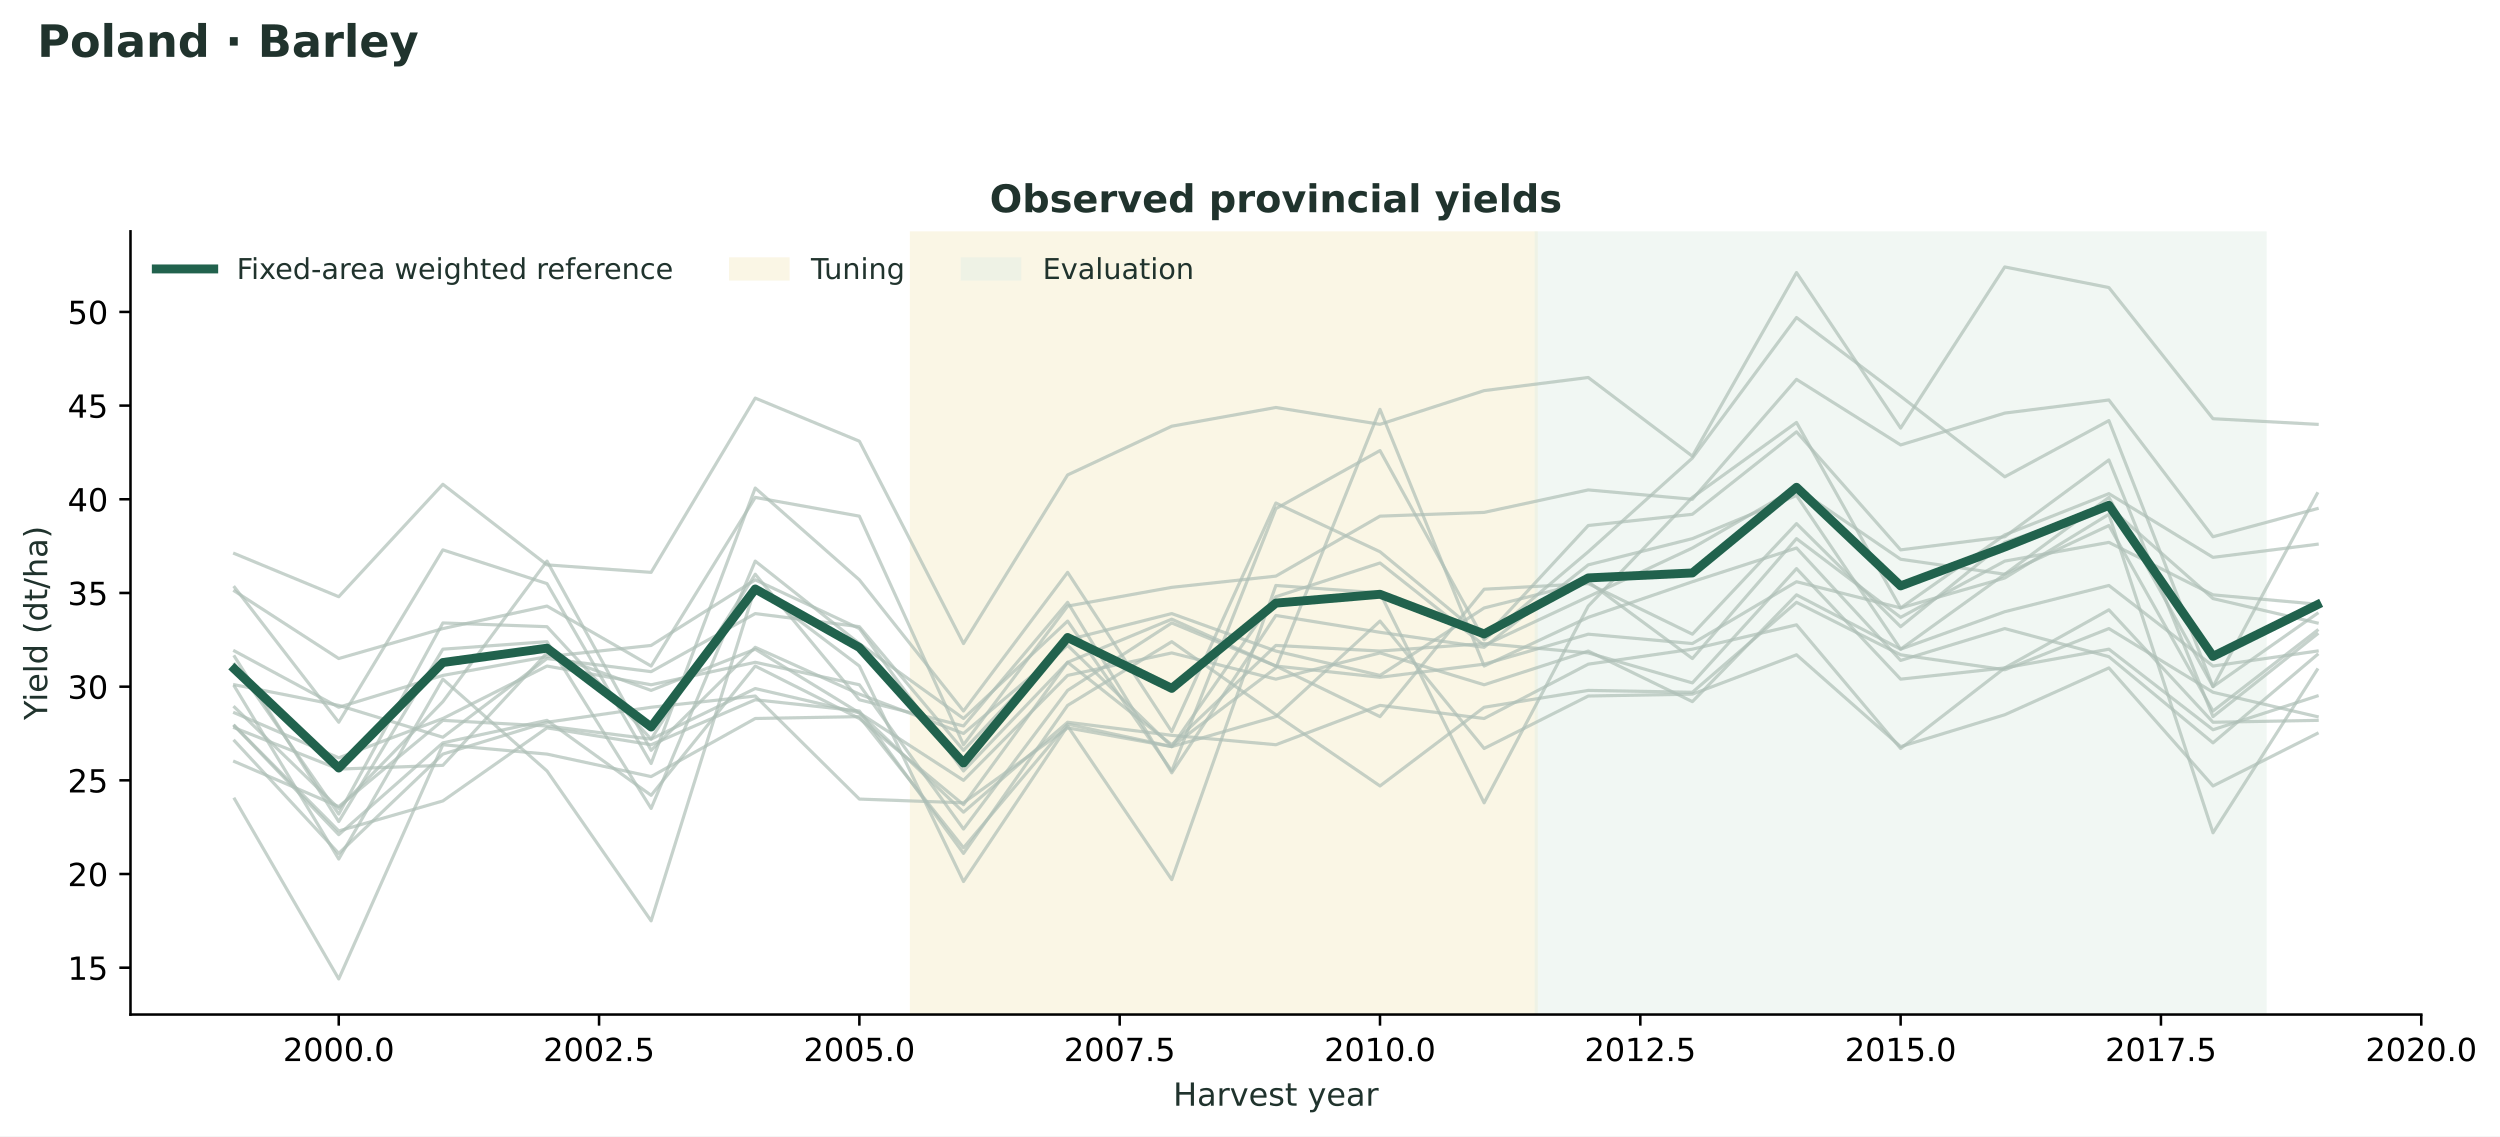
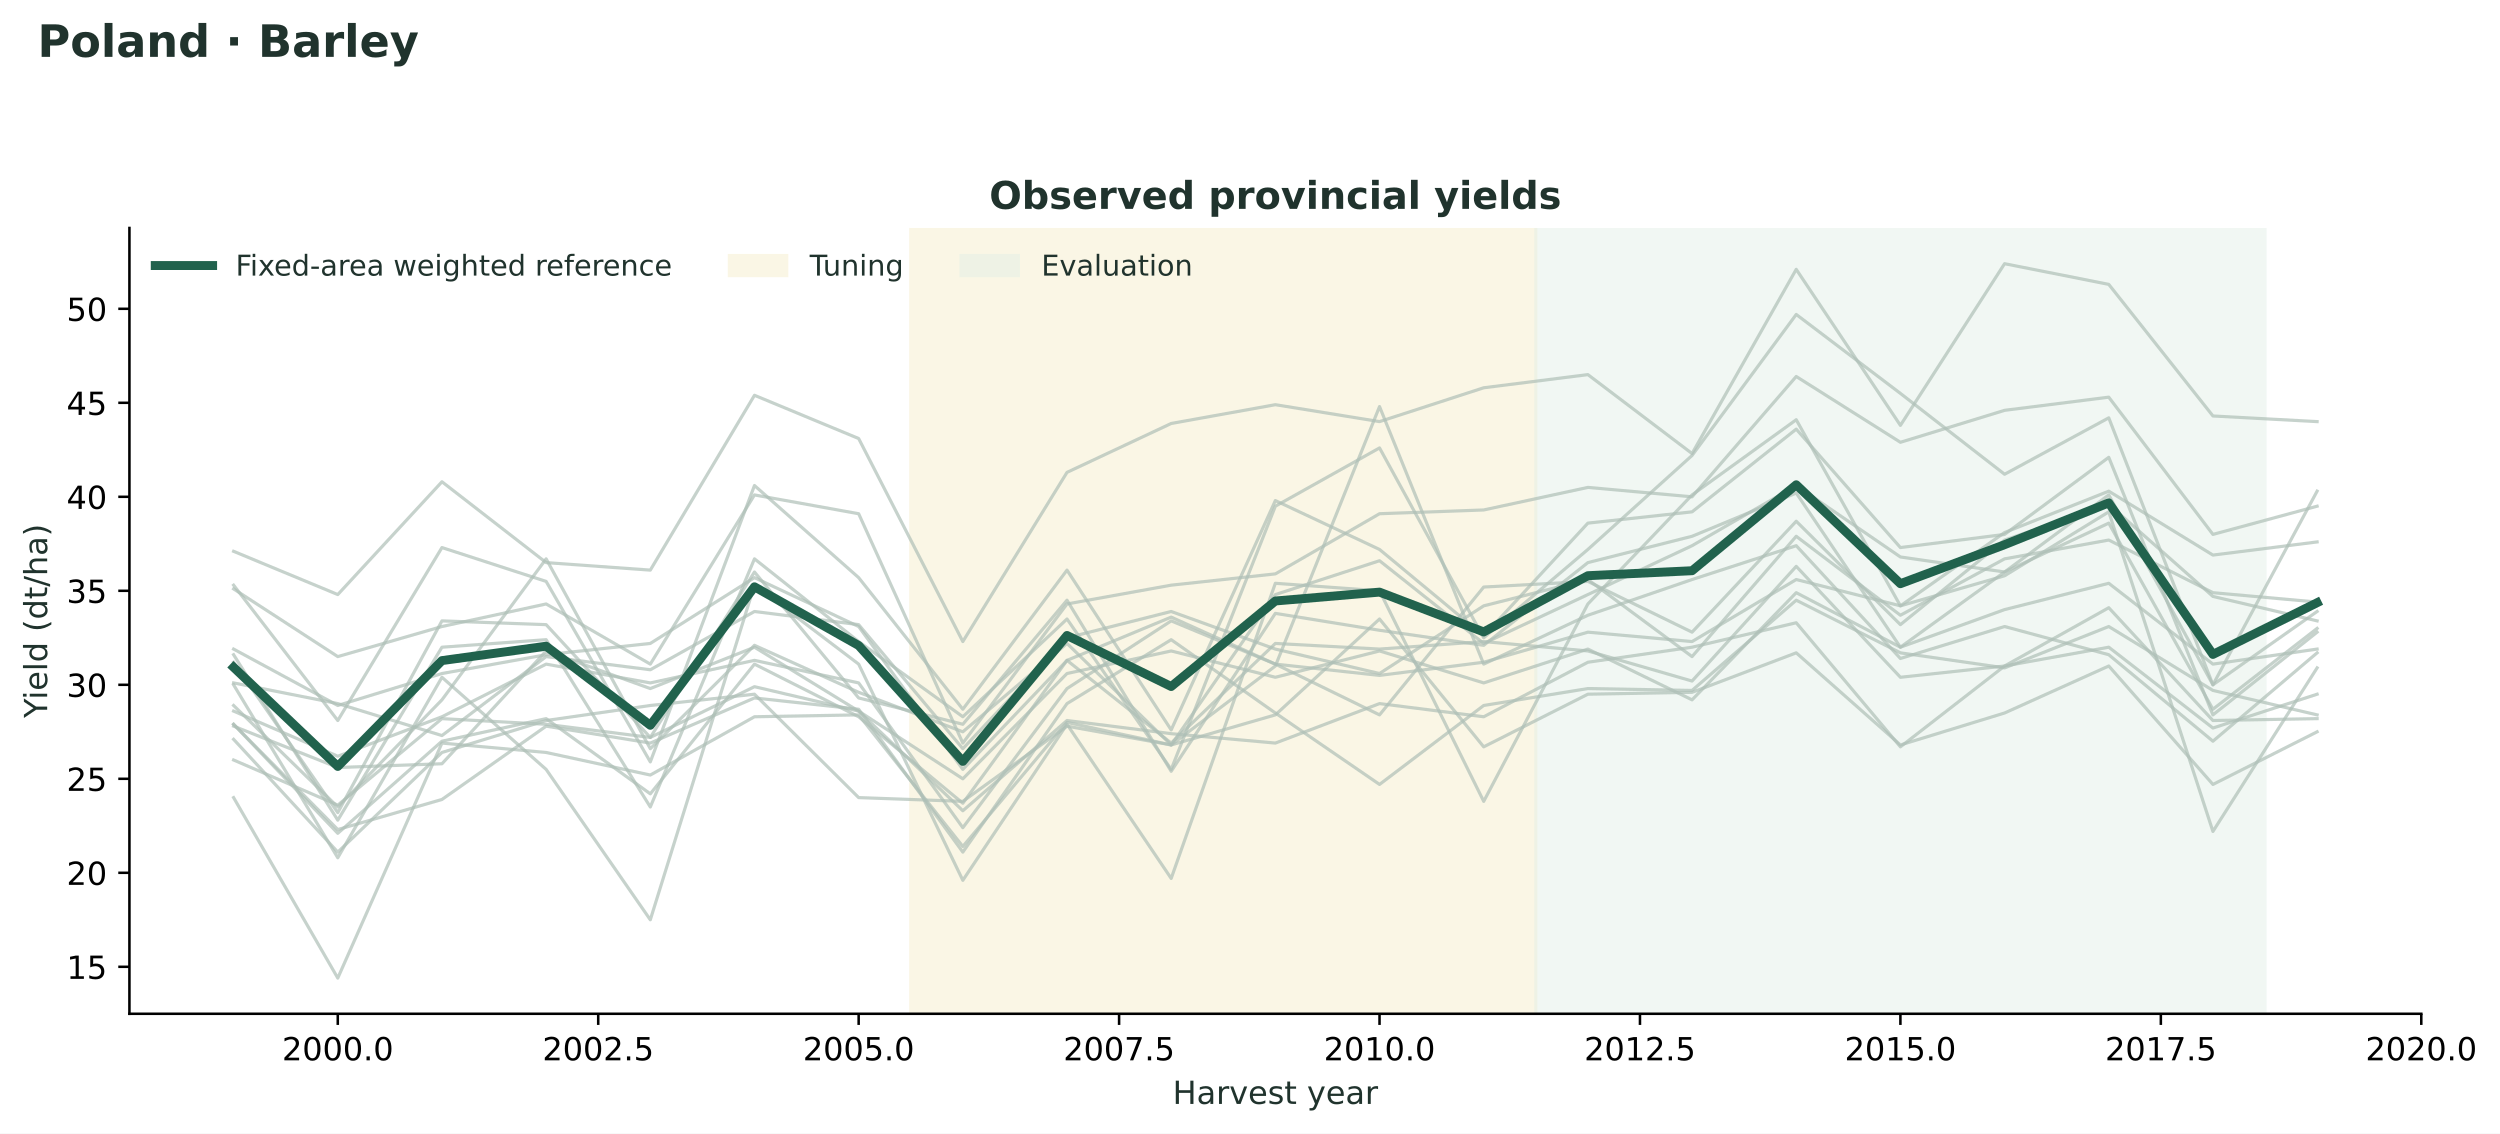
- <svg xmlns="http://www.w3.org/2000/svg" xmlns:xlink="http://www.w3.org/1999/xlink" width="784.099pt" height="356.4pt" viewBox="0 0 784.099 356.4" version="1.1">
+ <svg xmlns="http://www.w3.org/2000/svg" xmlns:xlink="http://www.w3.org/1999/xlink" width="784.288pt" height="355.596pt" viewBox="0 0 784.288 355.596" version="1.1">
  <defs>
    <style type="text/css">*{stroke-linejoin: round; stroke-linecap: butt}</style>
  </defs>
  <g id="figure_1">
    <g id="patch_1">
-       <path d="M 0 356.4  L 784.099 356.4  L 784.099 0  L 0 0  z " style="fill: #ffffff" />
+       <path d="M 0 355.596  L 784.288 355.596  L 784.288 0  L 0 0  z " style="fill: #ffffff" />
    </g>
    <g id="axes_1">
      <g id="patch_2">
-         <path d="M 40.926 318.2  L 759.403 318.2  L 759.403 72.56  L 40.926 72.56  z " style="fill: #ffffff" />
+         <path d="M 40.603 318.04  L 759.593 318.04  L 759.593 71.52  L 40.603 71.52  z " style="fill: #ffffff" />
      </g>
      <g id="patch_3">
-         <path d="M 285.861 318.2  L 481.81 318.2  L 481.81 72.56  L 285.861 72.56  z " clip-path="url(#p7e2d743b60)" style="fill: #f6edcc; opacity: 0.5; stroke: #f6edcc; stroke-linejoin: miter" />
+         <path d="M 285.713 318.04  L 481.802 318.04  L 481.802 71.52  L 285.713 71.52  z " clip-path="url(#pc79e13ebfb)" style="fill: #f6edcc; opacity: 0.5; stroke: #f6edcc; stroke-linejoin: miter" />
      </g>
      <g id="patch_4">
-         <path d="M 481.81 318.2  L 710.416 318.2  L 710.416 72.56  L 481.81 72.56  z " clip-path="url(#p7e2d743b60)" style="fill: #dfeee5; opacity: 0.45; stroke: #dfeee5; stroke-linejoin: miter" />
+         <path d="M 481.802 318.04  L 710.571 318.04  L 710.571 71.52  L 481.802 71.52  z " clip-path="url(#pc79e13ebfb)" style="fill: #dfeee5; opacity: 0.45; stroke: #dfeee5; stroke-linejoin: miter" />
      </g>
      <g id="matplotlib.axis_1">
        <g id="xtick_1">
          <g id="line2d_1">
            <defs>
-               <path id="m62b284da4c" d="M 0 0  L 0 3.5  " style="stroke: #000000; stroke-width: 0.8" />
+               <path id="mc113719b4e" d="M 0 0  L 0 3.5  " style="stroke: #000000; stroke-width: 0.8" />
            </defs>
            <g>
-               <use xlink:href="#m62b284da4c" x="106.242" y="318.2" style="stroke: #000000; stroke-width: 0.8" />
+               <use xlink:href="#mc113719b4e" x="105.966" y="318.04" style="stroke: #000000; stroke-width: 0.8" />
            </g>
          </g>
          <g id="text_1">
-             <text style="font-size: 10px; font-family: 'DejaVu Sans'; text-anchor: middle" x="106.242" y="332.798" transform="rotate(-0 106.2419 332.7977)">2000.0</text>
+             <text style="font-size: 10px; font-family: 'DejaVu Sans'; text-anchor: middle" x="105.966" y="332.638" transform="rotate(-0 105.9659 332.6384)">2000.0</text>
          </g>
        </g>
        <g id="xtick_2">
          <g id="line2d_2">
            <g>
-               <use xlink:href="#m62b284da4c" x="187.887" y="318.2" style="stroke: #000000; stroke-width: 0.8" />
+               <use xlink:href="#mc113719b4e" x="187.669" y="318.04" style="stroke: #000000; stroke-width: 0.8" />
            </g>
          </g>
          <g id="text_2">
-             <text style="font-size: 10px; font-family: 'DejaVu Sans'; text-anchor: middle" x="187.887" y="332.798" transform="rotate(-0 187.8871 332.7977)">2002.5</text>
+             <text style="font-size: 10px; font-family: 'DejaVu Sans'; text-anchor: middle" x="187.669" y="332.638" transform="rotate(-0 187.6693 332.6384)">2002.5</text>
          </g>
        </g>
        <g id="xtick_3">
          <g id="line2d_3">
            <g>
-               <use xlink:href="#m62b284da4c" x="269.532" y="318.2" style="stroke: #000000; stroke-width: 0.8" />
+               <use xlink:href="#mc113719b4e" x="269.373" y="318.04" style="stroke: #000000; stroke-width: 0.8" />
            </g>
          </g>
          <g id="text_3">
-             <text style="font-size: 10px; font-family: 'DejaVu Sans'; text-anchor: middle" x="269.532" y="332.798" transform="rotate(-0 269.5323 332.7977)">2005.0</text>
+             <text style="font-size: 10px; font-family: 'DejaVu Sans'; text-anchor: middle" x="269.373" y="332.638" transform="rotate(-0 269.3727 332.6384)">2005.0</text>
          </g>
        </g>
        <g id="xtick_4">
          <g id="line2d_4">
            <g>
-               <use xlink:href="#m62b284da4c" x="351.177" y="318.2" style="stroke: #000000; stroke-width: 0.8" />
+               <use xlink:href="#mc113719b4e" x="351.076" y="318.04" style="stroke: #000000; stroke-width: 0.8" />
            </g>
          </g>
          <g id="text_4">
-             <text style="font-size: 10px; font-family: 'DejaVu Sans'; text-anchor: middle" x="351.177" y="332.798" transform="rotate(-0 351.1775 332.7977)">2007.5</text>
+             <text style="font-size: 10px; font-family: 'DejaVu Sans'; text-anchor: middle" x="351.076" y="332.638" transform="rotate(-0 351.0761 332.6384)">2007.5</text>
          </g>
        </g>
        <g id="xtick_5">
          <g id="line2d_5">
            <g>
-               <use xlink:href="#m62b284da4c" x="432.823" y="318.2" style="stroke: #000000; stroke-width: 0.8" />
+               <use xlink:href="#mc113719b4e" x="432.779" y="318.04" style="stroke: #000000; stroke-width: 0.8" />
            </g>
          </g>
          <g id="text_5">
-             <text style="font-size: 10px; font-family: 'DejaVu Sans'; text-anchor: middle" x="432.823" y="332.798" transform="rotate(-0 432.8227 332.7977)">2010.0</text>
+             <text style="font-size: 10px; font-family: 'DejaVu Sans'; text-anchor: middle" x="432.779" y="332.638" transform="rotate(-0 432.7795 332.6384)">2010.0</text>
          </g>
        </g>
        <g id="xtick_6">
          <g id="line2d_6">
            <g>
-               <use xlink:href="#m62b284da4c" x="514.468" y="318.2" style="stroke: #000000; stroke-width: 0.8" />
+               <use xlink:href="#mc113719b4e" x="514.483" y="318.04" style="stroke: #000000; stroke-width: 0.8" />
            </g>
          </g>
          <g id="text_6">
-             <text style="font-size: 10px; font-family: 'DejaVu Sans'; text-anchor: middle" x="514.468" y="332.798" transform="rotate(-0 514.4679 332.7977)">2012.5</text>
+             <text style="font-size: 10px; font-family: 'DejaVu Sans'; text-anchor: middle" x="514.483" y="332.638" transform="rotate(-0 514.4829 332.6384)">2012.5</text>
          </g>
        </g>
        <g id="xtick_7">
          <g id="line2d_7">
            <g>
-               <use xlink:href="#m62b284da4c" x="596.113" y="318.2" style="stroke: #000000; stroke-width: 0.8" />
+               <use xlink:href="#mc113719b4e" x="596.186" y="318.04" style="stroke: #000000; stroke-width: 0.8" />
            </g>
          </g>
          <g id="text_7">
-             <text style="font-size: 10px; font-family: 'DejaVu Sans'; text-anchor: middle" x="596.113" y="332.798" transform="rotate(-0 596.1131 332.7977)">2015.0</text>
+             <text style="font-size: 10px; font-family: 'DejaVu Sans'; text-anchor: middle" x="596.186" y="332.638" transform="rotate(-0 596.1863 332.6384)">2015.0</text>
          </g>
        </g>
        <g id="xtick_8">
          <g id="line2d_8">
            <g>
-               <use xlink:href="#m62b284da4c" x="677.758" y="318.2" style="stroke: #000000; stroke-width: 0.8" />
+               <use xlink:href="#mc113719b4e" x="677.89" y="318.04" style="stroke: #000000; stroke-width: 0.8" />
            </g>
          </g>
          <g id="text_8">
-             <text style="font-size: 10px; font-family: 'DejaVu Sans'; text-anchor: middle" x="677.758" y="332.798" transform="rotate(-0 677.7582 332.7977)">2017.5</text>
+             <text style="font-size: 10px; font-family: 'DejaVu Sans'; text-anchor: middle" x="677.89" y="332.638" transform="rotate(-0 677.8897 332.6384)">2017.5</text>
          </g>
        </g>
        <g id="xtick_9">
          <g id="line2d_9">
            <g>
-               <use xlink:href="#m62b284da4c" x="759.403" y="318.2" style="stroke: #000000; stroke-width: 0.8" />
+               <use xlink:href="#mc113719b4e" x="759.593" y="318.04" style="stroke: #000000; stroke-width: 0.8" />
            </g>
          </g>
          <g id="text_9">
-             <text style="font-size: 10px; font-family: 'DejaVu Sans'; text-anchor: middle" x="759.403" y="332.798" transform="rotate(-0 759.4034 332.7977)">2020.0</text>
+             <text style="font-size: 10px; font-family: 'DejaVu Sans'; text-anchor: middle" x="759.593" y="332.638" transform="rotate(-0 759.5931 332.6384)">2020.0</text>
          </g>
        </g>
        <g id="text_10">
-           <text style="font-size: 10px; font-family: 'DejaVu Sans'; text-anchor: middle; fill: #20332d" x="400.165" y="346.798" transform="rotate(-0 400.1646 346.7977)">Harvest year</text>
+           <text style="font-size: 10px; font-family: 'DejaVu Sans'; text-anchor: middle; fill: #20332d" x="400.098" y="346.317" transform="rotate(-0 400.0981 346.3166)">Harvest year</text>
        </g>
      </g>
      <g id="matplotlib.axis_2">
        <g id="ytick_1">
          <g id="line2d_10">
            <defs>
-               <path id="meeb5b9ce24" d="M 0 0  L -3.5 0  " style="stroke: #000000; stroke-width: 0.8" />
+               <path id="m97df3ad697" d="M 0 0  L -3.5 0  " style="stroke: #000000; stroke-width: 0.8" />
            </defs>
            <g>
-               <use xlink:href="#meeb5b9ce24" x="40.926" y="303.509" style="stroke: #000000; stroke-width: 0.8" />
+               <use xlink:href="#m97df3ad697" x="40.603" y="303.296" style="stroke: #000000; stroke-width: 0.8" />
            </g>
          </g>
          <g id="text_11">
-             <text style="font-size: 10px; font-family: 'DejaVu Sans'; text-anchor: end" x="33.926" y="307.307" transform="rotate(-0 33.92578 307.3074)">15</text>
+             <text style="font-size: 10px; font-family: 'DejaVu Sans'; text-anchor: end" x="33.603" y="307.095" transform="rotate(-0 33.60312 307.0952)">15</text>
          </g>
        </g>
        <g id="ytick_2">
          <g id="line2d_11">
            <g>
-               <use xlink:href="#meeb5b9ce24" x="40.926" y="274.126" style="stroke: #000000; stroke-width: 0.8" />
+               <use xlink:href="#m97df3ad697" x="40.603" y="273.808" style="stroke: #000000; stroke-width: 0.8" />
            </g>
          </g>
          <g id="text_12">
-             <text style="font-size: 10px; font-family: 'DejaVu Sans'; text-anchor: end" x="33.926" y="277.925" transform="rotate(-0 33.92578 277.9247)">20</text>
+             <text style="font-size: 10px; font-family: 'DejaVu Sans'; text-anchor: end" x="33.603" y="277.607" transform="rotate(-0 33.60312 277.6072)">20</text>
          </g>
        </g>
        <g id="ytick_3">
          <g id="line2d_12">
            <g>
-               <use xlink:href="#meeb5b9ce24" x="40.926" y="244.743" style="stroke: #000000; stroke-width: 0.8" />
+               <use xlink:href="#m97df3ad697" x="40.603" y="244.32" style="stroke: #000000; stroke-width: 0.8" />
            </g>
          </g>
          <g id="text_13">
-             <text style="font-size: 10px; font-family: 'DejaVu Sans'; text-anchor: end" x="33.926" y="248.542" transform="rotate(-0 33.92578 248.5419)">25</text>
+             <text style="font-size: 10px; font-family: 'DejaVu Sans'; text-anchor: end" x="33.603" y="248.119" transform="rotate(-0 33.60312 248.1191)">25</text>
          </g>
        </g>
        <g id="ytick_4">
          <g id="line2d_13">
            <g>
-               <use xlink:href="#meeb5b9ce24" x="40.926" y="215.36" style="stroke: #000000; stroke-width: 0.8" />
+               <use xlink:href="#m97df3ad697" x="40.603" y="214.832" style="stroke: #000000; stroke-width: 0.8" />
            </g>
          </g>
          <g id="text_14">
-             <text style="font-size: 10px; font-family: 'DejaVu Sans'; text-anchor: end" x="33.926" y="219.159" transform="rotate(-0 33.92578 219.1591)">30</text>
+             <text style="font-size: 10px; font-family: 'DejaVu Sans'; text-anchor: end" x="33.603" y="218.631" transform="rotate(-0 33.60312 218.6311)">30</text>
          </g>
        </g>
        <g id="ytick_5">
          <g id="line2d_14">
            <g>
-               <use xlink:href="#meeb5b9ce24" x="40.926" y="185.978" style="stroke: #000000; stroke-width: 0.8" />
+               <use xlink:href="#m97df3ad697" x="40.603" y="185.344" style="stroke: #000000; stroke-width: 0.8" />
            </g>
          </g>
          <g id="text_15">
-             <text style="font-size: 10px; font-family: 'DejaVu Sans'; text-anchor: end" x="33.926" y="189.776" transform="rotate(-0 33.92578 189.7763)">35</text>
+             <text style="font-size: 10px; font-family: 'DejaVu Sans'; text-anchor: end" x="33.603" y="189.143" transform="rotate(-0 33.60312 189.143)">35</text>
          </g>
        </g>
        <g id="ytick_6">
          <g id="line2d_15">
            <g>
-               <use xlink:href="#meeb5b9ce24" x="40.926" y="156.595" style="stroke: #000000; stroke-width: 0.8" />
+               <use xlink:href="#m97df3ad697" x="40.603" y="155.856" style="stroke: #000000; stroke-width: 0.8" />
            </g>
          </g>
          <g id="text_16">
-             <text style="font-size: 10px; font-family: 'DejaVu Sans'; text-anchor: end" x="33.926" y="160.394" transform="rotate(-0 33.92578 160.3936)">40</text>
+             <text style="font-size: 10px; font-family: 'DejaVu Sans'; text-anchor: end" x="33.603" y="159.655" transform="rotate(-0 33.60312 159.655)">40</text>
          </g>
        </g>
        <g id="ytick_7">
          <g id="line2d_16">
            <g>
-               <use xlink:href="#meeb5b9ce24" x="40.926" y="127.212" style="stroke: #000000; stroke-width: 0.8" />
+               <use xlink:href="#m97df3ad697" x="40.603" y="126.368" style="stroke: #000000; stroke-width: 0.8" />
            </g>
          </g>
          <g id="text_17">
-             <text style="font-size: 10px; font-family: 'DejaVu Sans'; text-anchor: end" x="33.926" y="131.011" transform="rotate(-0 33.92578 131.0108)">45</text>
+             <text style="font-size: 10px; font-family: 'DejaVu Sans'; text-anchor: end" x="33.603" y="130.167" transform="rotate(-0 33.60312 130.167)">45</text>
          </g>
        </g>
        <g id="ytick_8">
          <g id="line2d_17">
            <g>
-               <use xlink:href="#meeb5b9ce24" x="40.926" y="97.829" style="stroke: #000000; stroke-width: 0.8" />
+               <use xlink:href="#m97df3ad697" x="40.603" y="96.88" style="stroke: #000000; stroke-width: 0.8" />
            </g>
          </g>
          <g id="text_18">
-             <text style="font-size: 10px; font-family: 'DejaVu Sans'; text-anchor: end" x="33.926" y="101.628" transform="rotate(-0 33.92578 101.628)">50</text>
+             <text style="font-size: 10px; font-family: 'DejaVu Sans'; text-anchor: end" x="33.603" y="100.679" transform="rotate(-0 33.60312 100.6789)">50</text>
          </g>
        </g>
        <g id="text_19">
-           <text style="font-size: 10px; font-family: 'DejaVu Sans'; text-anchor: middle; fill: #20332d" x="14.798" y="195.38" transform="rotate(-90 14.79844 195.38)">Yield (dt/ha)</text>
+           <text style="font-size: 10px; font-family: 'DejaVu Sans'; text-anchor: middle; fill: #20332d" x="14.798" y="194.78" transform="rotate(-90 14.79844 194.78)">Yield (dt/ha)</text>
        </g>
      </g>
      <g id="line2d_18">
-         <path d="M 73.584 185.39  L 106.242 206.545  L 138.9 197.143  L 171.558 190.091  L 204.216 208.896  L 236.874 156.007  L 269.532 161.884  L 302.19 233.578  L 334.848 190.091  L 367.507 184.215  L 400.165 180.689  L 432.823 161.884  L 465.481 160.708  L 498.139 153.656  L 530.797 156.595  L 563.455 118.985  L 596.113 139.553  L 628.771 129.563  L 661.429 125.449  L 694.087 168.348  L 726.745 159.533  " clip-path="url(#p7e2d743b60)" style="fill: none; stroke: #aebfb7; stroke-opacity: 0.7; stroke-linecap: square" />
+         <path d="M 73.284 184.754  L 105.966 205.985  L 138.647 196.549  L 171.329 189.472  L 204.01 208.344  L 236.691 155.266  L 269.373 161.164  L 302.054 233.114  L 334.735 189.472  L 367.417 183.575  L 400.098 180.036  L 432.779 161.164  L 465.461 159.984  L 498.142 152.907  L 530.824 155.856  L 563.505 118.111  L 596.186 138.753  L 628.868 128.727  L 661.549 124.598  L 694.23 167.651  L 726.912 158.805  " clip-path="url(#pc79e13ebfb)" style="fill: none; stroke: #aebfb7; stroke-opacity: 0.7; stroke-linecap: square" />
      </g>
      <g id="line2d_19">
-         <path d="M 73.584 208.308  L 106.242 255.321  L 138.9 195.38  L 171.558 196.555  L 204.216 231.815  L 236.874 180.101  L 269.532 219.474  L 302.19 227.701  L 334.848 188.916  L 367.507 242.392  L 400.165 193.029  L 432.823 198.318  L 465.481 203.02  L 498.139 177.163  L 530.797 168.936  L 563.455 155.419  L 596.113 203.607  L 628.771 180.101  L 661.429 156.007  L 694.087 215.36  L 726.745 192.442  " clip-path="url(#p7e2d743b60)" style="fill: none; stroke: #aebfb7; stroke-opacity: 0.7; stroke-linecap: square" />
+         <path d="M 73.284 207.755  L 105.966 254.936  L 138.647 194.78  L 171.329 195.96  L 204.01 231.345  L 236.691 179.446  L 269.373 218.96  L 302.054 227.217  L 334.735 188.293  L 367.417 241.961  L 400.098 192.421  L 432.779 197.729  L 465.461 202.447  L 498.142 176.497  L 530.824 168.241  L 563.505 154.676  L 596.186 203.037  L 628.868 179.446  L 661.549 155.266  L 694.23 214.832  L 726.912 191.831  " clip-path="url(#pc79e13ebfb)" style="fill: none; stroke: #aebfb7; stroke-opacity: 0.7; stroke-linecap: square" />
      </g>
      <g id="line2d_20">
-         <path d="M 73.584 227.701  L 106.242 261.785  L 138.9 232.99  L 171.558 225.938  L 204.216 249.444  L 236.874 208.896  L 269.532 225.35  L 302.19 252.383  L 334.848 207.721  L 367.507 233.578  L 400.165 202.432  L 432.823 204.195  L 465.481 201.844  L 498.139 204.782  L 530.797 214.185  L 563.455 178.338  L 596.113 213.01  L 628.771 209.484  L 661.429 191.266  L 694.087 226.526  L 726.745 225.938  " clip-path="url(#p7e2d743b60)" style="fill: none; stroke: #aebfb7; stroke-opacity: 0.7; stroke-linecap: square" />
+         <path d="M 73.284 227.217  L 105.966 261.423  L 138.647 232.525  L 171.329 225.448  L 204.01 249.038  L 236.691 208.344  L 269.373 224.858  L 302.054 251.987  L 334.735 207.165  L 367.417 233.114  L 400.098 201.857  L 432.779 203.626  L 465.461 201.267  L 498.142 204.216  L 530.824 213.652  L 563.505 177.677  L 596.186 212.473  L 628.868 208.934  L 661.549 190.652  L 694.23 226.037  L 726.912 225.448  " clip-path="url(#pc79e13ebfb)" style="fill: none; stroke: #aebfb7; stroke-opacity: 0.7; stroke-linecap: square" />
      </g>
      <g id="line2d_21">
-         <path d="M 73.584 223.587  L 106.242 237.691  L 138.9 225.35  L 171.558 208.896  L 204.216 214.773  L 236.874 207.721  L 269.532 214.773  L 302.19 260.022  L 334.848 216.536  L 367.507 195.38  L 400.165 208.896  L 432.823 212.422  L 465.481 208.308  L 498.139 198.906  L 530.797 201.844  L 563.455 182.452  L 596.113 190.679  L 628.771 167.76  L 661.429 154.832  L 694.087 174.812  L 726.745 170.698  " clip-path="url(#p7e2d743b60)" style="fill: none; stroke: #aebfb7; stroke-opacity: 0.7; stroke-linecap: square" />
+         <path d="M 73.284 223.089  L 105.966 237.243  L 138.647 224.858  L 171.329 208.344  L 204.01 214.242  L 236.691 207.165  L 269.373 214.242  L 302.054 259.654  L 334.735 216.011  L 367.417 194.78  L 400.098 208.344  L 432.779 211.883  L 465.461 207.755  L 498.142 198.319  L 530.824 201.267  L 563.505 181.805  L 596.186 190.062  L 628.868 167.061  L 661.549 154.087  L 694.23 174.138  L 726.912 170.01  " clip-path="url(#pc79e13ebfb)" style="fill: none; stroke: #aebfb7; stroke-opacity: 0.7; stroke-linecap: square" />
      </g>
      <g id="line2d_22">
-         <path d="M 73.584 215.36  L 106.242 269.425  L 138.9 213.01  L 171.558 241.805  L 204.216 288.817  L 236.874 184.215  L 269.532 208.896  L 302.19 276.476  L 334.848 227.701  L 367.507 275.889  L 400.165 183.627  L 432.823 185.978  L 465.481 251.795  L 498.139 190.091  L 530.797 156.007  L 563.455 132.501  L 596.113 190.679  L 628.771 181.276  L 661.429 161.296  L 694.087 261.197  L 726.745 210.071  " clip-path="url(#p7e2d743b60)" style="fill: none; stroke: #aebfb7; stroke-opacity: 0.7; stroke-linecap: square" />
+         <path d="M 73.284 214.832  L 105.966 269.09  L 138.647 212.473  L 171.329 241.371  L 204.01 288.552  L 236.691 183.575  L 269.373 208.344  L 302.054 276.167  L 334.735 227.217  L 367.417 275.577  L 400.098 182.985  L 432.779 185.344  L 465.461 251.397  L 498.142 189.472  L 530.824 155.266  L 563.505 131.676  L 596.186 190.062  L 628.868 180.626  L 661.549 160.574  L 694.23 260.833  L 726.912 209.524  " clip-path="url(#pc79e13ebfb)" style="fill: none; stroke: #aebfb7; stroke-opacity: 0.7; stroke-linecap: square" />
      </g>
      <g id="line2d_23">
-         <path d="M 73.584 214.773  L 106.242 221.237  L 138.9 231.227  L 171.558 206.545  L 204.216 210.659  L 236.874 192.442  L 269.532 196.555  L 302.19 235.341  L 334.848 200.669  L 367.507 192.442  L 400.165 204.195  L 432.823 211.834  L 465.481 190.679  L 498.139 182.452  L 530.797 206.545  L 563.455 168.936  L 596.113 193.617  L 628.771 175.987  L 661.429 170.111  L 694.087 186.565  L 726.745 189.503  " clip-path="url(#p7e2d743b60)" style="fill: none; stroke: #aebfb7; stroke-opacity: 0.7; stroke-linecap: square" />
+         <path d="M 73.284 214.242  L 105.966 220.729  L 138.647 230.755  L 171.329 205.985  L 204.01 210.114  L 236.691 191.831  L 269.373 195.96  L 302.054 234.884  L 334.735 200.088  L 367.417 191.831  L 400.098 203.626  L 432.779 211.293  L 465.461 190.062  L 498.142 181.805  L 530.824 205.985  L 563.505 168.241  L 596.186 193.011  L 628.868 175.318  L 661.549 169.42  L 694.23 185.934  L 726.912 188.882  " clip-path="url(#pc79e13ebfb)" style="fill: none; stroke: #aebfb7; stroke-opacity: 0.7; stroke-linecap: square" />
      </g>
      <g id="line2d_24">
-         <path d="M 73.584 238.867  L 106.242 252.97  L 138.9 225.938  L 171.558 227.701  L 204.216 231.815  L 236.874 215.948  L 269.532 223.587  L 302.19 254.733  L 334.848 226.526  L 367.507 230.639  L 400.165 233.578  L 432.823 221.237  L 465.481 225.35  L 498.139 208.308  L 530.797 203.607  L 563.455 195.968  L 596.113 234.753  L 628.771 209.484  L 661.429 203.607  L 694.087 228.876  L 726.745 218.299  " clip-path="url(#p7e2d743b60)" style="fill: none; stroke: #aebfb7; stroke-opacity: 0.7; stroke-linecap: square" />
+         <path d="M 73.284 238.422  L 105.966 252.577  L 138.647 225.448  L 171.329 227.217  L 204.01 231.345  L 236.691 215.422  L 269.373 223.089  L 302.054 254.346  L 334.735 226.037  L 367.417 230.166  L 400.098 233.114  L 432.779 220.729  L 465.461 224.858  L 498.142 207.755  L 530.824 203.037  L 563.505 195.37  L 596.186 234.294  L 628.868 208.934  L 661.549 203.037  L 694.23 228.396  L 726.912 217.781  " clip-path="url(#pc79e13ebfb)" style="fill: none; stroke: #aebfb7; stroke-opacity: 0.7; stroke-linecap: square" />
      </g>
      <g id="line2d_25">
-         <path d="M 73.584 173.637  L 106.242 187.153  L 138.9 151.893  L 171.558 177.163  L 204.216 179.513  L 236.874 124.861  L 269.532 138.377  L 302.19 201.844  L 334.848 148.955  L 367.507 133.676  L 400.165 127.8  L 432.823 133.089  L 465.481 122.511  L 498.139 118.397  L 530.797 143.079  L 563.455 85.488  L 596.113 134.264  L 628.771 83.725  L 661.429 90.19  L 694.087 131.326  L 726.745 133.089  " clip-path="url(#p7e2d743b60)" style="fill: none; stroke: #aebfb7; stroke-opacity: 0.7; stroke-linecap: square" />
+         <path d="M 73.284 172.959  L 105.966 186.523  L 138.647 151.138  L 171.329 176.497  L 204.01 178.856  L 236.691 124.009  L 269.373 137.573  L 302.054 201.267  L 334.735 148.189  L 367.417 132.855  L 400.098 126.958  L 432.779 132.265  L 465.461 121.65  L 498.142 117.521  L 530.824 142.291  L 563.505 84.495  L 596.186 133.445  L 628.868 82.725  L 661.549 89.213  L 694.23 130.496  L 726.912 132.265  " clip-path="url(#pc79e13ebfb)" style="fill: none; stroke: #aebfb7; stroke-opacity: 0.7; stroke-linecap: square" />
      </g>
      <g id="line2d_26">
-         <path d="M 73.584 228.289  L 106.242 241.217  L 138.9 240.042  L 171.558 204.782  L 204.216 216.536  L 236.874 203.607  L 269.532 223.587  L 302.19 244.743  L 334.848 211.834  L 367.507 204.782  L 400.165 213.01  L 432.823 204.782  L 465.481 214.773  L 498.139 204.195  L 530.797 220.062  L 563.455 186.565  L 596.113 203.607  L 628.771 191.854  L 661.429 183.627  L 694.087 208.896  L 726.745 204.195  " clip-path="url(#p7e2d743b60)" style="fill: none; stroke: #aebfb7; stroke-opacity: 0.7; stroke-linecap: square" />
+         <path d="M 73.284 227.807  L 105.966 240.781  L 138.647 239.602  L 171.329 204.216  L 204.01 216.011  L 236.691 203.037  L 269.373 223.089  L 302.054 244.32  L 334.735 211.293  L 367.417 204.216  L 400.098 212.473  L 432.779 204.216  L 465.461 214.242  L 498.142 203.626  L 530.824 219.55  L 563.505 185.934  L 596.186 203.037  L 628.868 191.241  L 661.549 182.985  L 694.23 208.344  L 726.912 203.626  " clip-path="url(#pc79e13ebfb)" style="fill: none; stroke: #aebfb7; stroke-opacity: 0.7; stroke-linecap: square" />
      </g>
      <g id="line2d_27">
-         <path d="M 73.584 250.62  L 106.242 307.035  L 138.9 233.578  L 171.558 236.516  L 204.216 243.568  L 236.874 225.35  L 269.532 224.763  L 302.19 265.899  L 334.848 227.113  L 367.507 234.165  L 400.165 224.763  L 432.823 194.792  L 465.481 234.753  L 498.139 218.299  L 530.797 217.711  L 563.455 205.37  L 596.113 234.165  L 628.771 224.175  L 661.429 209.484  L 694.087 246.506  L 726.745 230.052  " clip-path="url(#p7e2d743b60)" style="fill: none; stroke: #aebfb7; stroke-opacity: 0.7; stroke-linecap: square" />
+         <path d="M 73.284 250.218  L 105.966 306.835  L 138.647 233.114  L 171.329 236.063  L 204.01 243.14  L 236.691 224.858  L 269.373 224.268  L 302.054 265.551  L 334.735 226.627  L 367.417 233.704  L 400.098 224.268  L 432.779 194.19  L 465.461 234.294  L 498.142 217.781  L 530.824 217.191  L 563.505 204.806  L 596.186 233.704  L 628.868 223.678  L 661.549 208.934  L 694.23 246.089  L 726.912 229.576  " clip-path="url(#pc79e13ebfb)" style="fill: none; stroke: #aebfb7; stroke-opacity: 0.7; stroke-linecap: square" />
      </g>
      <g id="line2d_28">
-         <path d="M 73.584 221.824  L 106.242 253.558  L 138.9 220.062  L 171.558 175.987  L 204.216 235.341  L 236.874 203.02  L 269.532 217.711  L 302.19 230.052  L 334.848 202.432  L 367.507 234.165  L 400.165 187.153  L 432.823 176.575  L 465.481 202.432  L 498.139 187.153  L 530.797 171.874  L 563.455 153.069  L 596.113 175.4  L 628.771 180.101  L 661.429 164.822  L 694.087 223  L 726.745 197.731  " clip-path="url(#p7e2d743b60)" style="fill: none; stroke: #aebfb7; stroke-opacity: 0.7; stroke-linecap: square" />
+         <path d="M 73.284 221.319  L 105.966 253.166  L 138.647 219.55  L 171.329 175.318  L 204.01 234.884  L 236.691 202.447  L 269.373 217.191  L 302.054 229.576  L 334.735 201.857  L 367.417 233.704  L 400.098 186.523  L 432.779 175.908  L 465.461 201.857  L 498.142 186.523  L 530.824 171.19  L 563.505 152.317  L 596.186 174.728  L 628.868 179.446  L 661.549 164.112  L 694.23 222.499  L 726.912 197.139  " clip-path="url(#pc79e13ebfb)" style="fill: none; stroke: #aebfb7; stroke-opacity: 0.7; stroke-linecap: square" />
      </g>
      <g id="line2d_29">
-         <path d="M 73.584 204.195  L 106.242 221.824  L 138.9 211.834  L 171.558 205.958  L 204.216 202.432  L 236.874 181.864  L 269.532 197.143  L 302.19 241.805  L 334.848 207.721  L 367.507 194.205  L 400.165 208.896  L 432.823 224.763  L 465.481 184.802  L 498.139 183.039  L 530.797 198.906  L 563.455 164.234  L 596.113 196.555  L 628.771 170.111  L 661.429 158.945  L 694.087 187.74  L 726.745 195.38  " clip-path="url(#p7e2d743b60)" style="fill: none; stroke: #aebfb7; stroke-opacity: 0.7; stroke-linecap: square" />
+         <path d="M 73.284 203.626  L 105.966 221.319  L 138.647 211.293  L 171.329 205.396  L 204.01 201.857  L 236.691 181.216  L 269.373 196.549  L 302.054 241.371  L 334.735 207.165  L 367.417 193.6  L 400.098 208.344  L 432.779 224.268  L 465.461 184.164  L 498.142 182.395  L 530.824 198.319  L 563.505 163.523  L 596.186 195.96  L 628.868 169.42  L 661.549 158.215  L 694.23 187.113  L 726.912 194.78  " clip-path="url(#pc79e13ebfb)" style="fill: none; stroke: #aebfb7; stroke-opacity: 0.7; stroke-linecap: square" />
      </g>
      <g id="line2d_30">
-         <path d="M 73.584 227.701  L 106.242 260.61  L 138.9 251.207  L 171.558 228.289  L 204.216 233.578  L 236.874 219.474  L 269.532 223  L 302.19 267.662  L 334.848 221.237  L 367.507 201.257  L 400.165 224.175  L 432.823 246.506  L 465.481 221.824  L 498.139 216.536  L 530.797 217.123  L 563.455 188.916  L 596.113 205.37  L 628.771 210.071  L 661.429 197.143  L 694.087 217.123  L 726.745 224.763  " clip-path="url(#p7e2d743b60)" style="fill: none; stroke: #aebfb7; stroke-opacity: 0.7; stroke-linecap: square" />
+         <path d="M 73.284 227.217  L 105.966 260.243  L 138.647 250.807  L 171.329 227.807  L 204.01 233.114  L 236.691 218.96  L 269.373 222.499  L 302.054 267.321  L 334.735 220.729  L 367.417 200.678  L 400.098 223.678  L 432.779 246.089  L 465.461 221.319  L 498.142 216.011  L 530.824 216.601  L 563.505 188.293  L 596.186 204.806  L 628.868 209.524  L 661.549 196.549  L 694.23 216.601  L 726.912 224.268  " clip-path="url(#pc79e13ebfb)" style="fill: none; stroke: #aebfb7; stroke-opacity: 0.7; stroke-linecap: square" />
      </g>
      <g id="line2d_31">
-         <path d="M 73.584 232.402  L 106.242 267.662  L 138.9 236.516  L 171.558 226.526  L 204.216 221.824  L 236.874 218.299  L 269.532 250.62  L 302.19 251.795  L 334.848 228.289  L 367.507 234.165  L 400.165 209.484  L 432.823 128.387  L 465.481 208.896  L 498.139 193.617  L 530.797 182.452  L 563.455 171.874  L 596.113 207.133  L 628.771 197.143  L 661.429 205.958  L 694.087 232.99  L 726.745 205.37  " clip-path="url(#p7e2d743b60)" style="fill: none; stroke: #aebfb7; stroke-opacity: 0.7; stroke-linecap: square" />
+         <path d="M 73.284 231.935  L 105.966 267.321  L 138.647 236.063  L 171.329 226.037  L 204.01 221.319  L 236.691 217.781  L 269.373 250.218  L 302.054 251.397  L 334.735 227.807  L 367.417 233.704  L 400.098 208.934  L 432.779 127.547  L 465.461 208.344  L 498.142 193.011  L 530.824 181.805  L 563.505 171.19  L 596.186 206.575  L 628.868 196.549  L 661.549 205.396  L 694.23 232.525  L 726.912 204.806  " clip-path="url(#pc79e13ebfb)" style="fill: none; stroke: #aebfb7; stroke-opacity: 0.7; stroke-linecap: square" />
      </g>
      <g id="line2d_32">
-         <path d="M 73.584 184.215  L 106.242 226.526  L 138.9 172.461  L 171.558 183.039  L 204.216 239.454  L 236.874 153.069  L 269.532 181.864  L 302.19 223  L 334.848 179.513  L 367.507 229.464  L 400.165 157.77  L 432.823 173.049  L 465.481 200.081  L 498.139 164.822  L 530.797 161.296  L 563.455 135.439  L 596.113 172.461  L 628.771 168.348  L 661.429 144.254  L 694.087 224.763  L 726.745 198.906  " clip-path="url(#p7e2d743b60)" style="fill: none; stroke: #aebfb7; stroke-opacity: 0.7; stroke-linecap: square" />
+         <path d="M 73.284 183.575  L 105.966 226.037  L 138.647 171.779  L 171.329 182.395  L 204.01 239.012  L 236.691 152.317  L 269.373 181.216  L 302.054 222.499  L 334.735 178.856  L 367.417 228.986  L 400.098 157.035  L 432.779 172.369  L 465.461 199.498  L 498.142 164.112  L 530.824 160.574  L 563.505 134.624  L 596.186 171.779  L 628.868 167.651  L 661.549 143.471  L 694.23 224.268  L 726.912 198.319  " clip-path="url(#pc79e13ebfb)" style="fill: none; stroke: #aebfb7; stroke-opacity: 0.7; stroke-linecap: square" />
      </g>
      <g id="line2d_33">
-         <path d="M 73.584 205.958  L 106.242 257.671  L 138.9 203.607  L 171.558 201.257  L 204.216 253.558  L 236.874 175.987  L 269.532 201.844  L 302.19 225.35  L 334.848 194.792  L 367.507 241.805  L 400.165 159.533  L 432.823 141.316  L 465.481 200.669  L 498.139 173.049  L 530.797 143.666  L 563.455 99.592  L 596.113 124.274  L 628.771 149.543  L 661.429 131.913  L 694.087 215.36  L 726.745 154.832  " clip-path="url(#p7e2d743b60)" style="fill: none; stroke: #aebfb7; stroke-opacity: 0.7; stroke-linecap: square" />
+         <path d="M 73.284 205.396  L 105.966 257.295  L 138.647 203.037  L 171.329 200.678  L 204.01 253.166  L 236.691 175.318  L 269.373 201.267  L 302.054 224.858  L 334.735 194.19  L 367.417 241.371  L 400.098 158.805  L 432.779 140.522  L 465.461 200.088  L 498.142 172.369  L 530.824 142.881  L 563.505 98.649  L 596.186 123.419  L 628.868 148.779  L 661.549 131.086  L 694.23 214.832  L 726.912 154.087  " clip-path="url(#pc79e13ebfb)" style="fill: none; stroke: #aebfb7; stroke-opacity: 0.7; stroke-linecap: square" />
      </g>
      <g id="line2d_34">
-         <path d="M 73.584 209.895  L 106.242 240.877  L 138.9 207.796  L 171.558 203.293  L 204.216 228.016  L 236.874 184.73  L 269.532 203.078  L 302.19 239.304  L 334.848 199.941  L 367.507 215.901  L 400.165 189.162  L 432.823 186.389  L 465.481 198.83  L 498.139 181.257  L 530.797 179.699  L 563.455 152.841  L 596.113 183.758  L 628.771 171.56  L 661.429 158.49  L 694.087 205.864  L 726.745 189.701  " clip-path="url(#p7e2d743b60)" style="fill: none; stroke: #21624d; stroke-width: 2.8; stroke-linecap: square" />
+         <path d="M 73.284 209.347  L 105.966 240.44  L 138.647 207.24  L 171.329 202.722  L 204.01 227.533  L 236.691 184.092  L 269.373 202.506  L 302.054 238.861  L 334.735 199.357  L 367.417 215.374  L 400.098 188.539  L 432.779 185.757  L 465.461 198.242  L 498.142 180.606  L 530.824 179.043  L 563.505 152.088  L 596.186 183.116  L 628.868 170.875  L 661.549 157.758  L 694.23 205.302  L 726.912 189.08  " clip-path="url(#pc79e13ebfb)" style="fill: none; stroke: #21624d; stroke-width: 2.8; stroke-linecap: square" />
      </g>
      <g id="patch_5">
-         <path d="M 40.926 318.2  L 40.926 72.56  " style="fill: none; stroke: #000000; stroke-width: 0.8; stroke-linejoin: miter; stroke-linecap: square" />
+         <path d="M 40.603 318.04  L 40.603 71.52  " style="fill: none; stroke: #000000; stroke-width: 0.8; stroke-linejoin: miter; stroke-linecap: square" />
      </g>
      <g id="patch_6">
-         <path d="M 40.926 318.2  L 759.403 318.2  " style="fill: none; stroke: #000000; stroke-width: 0.8; stroke-linejoin: miter; stroke-linecap: square" />
+         <path d="M 40.603 318.04  L 759.593 318.04  " style="fill: none; stroke: #000000; stroke-width: 0.8; stroke-linejoin: miter; stroke-linecap: square" />
      </g>
      <g id="text_20">
-         <text style="font-weight: 700; font-size: 12px; font-family: 'DejaVu Sans'; text-anchor: middle; fill: #20332d" x="400.165" y="66.56" transform="rotate(-0 400.1646 66.56)">Observed provincial yields</text>
+         <text style="font-weight: 700; font-size: 12px; font-family: 'DejaVu Sans'; text-anchor: middle; fill: #20332d" x="400.098" y="65.52" transform="rotate(-0 400.0981 65.52)">Observed provincial yields</text>
      </g>
      <g id="legend_1">
        <g id="line2d_35">
-           <path d="M 49.026 84.349  L 58.026 84.349  L 67.026 84.349  " style="fill: none; stroke: #21624d; stroke-width: 2.8; stroke-linecap: square" />
+           <path d="M 48.703 83.309  L 57.703 83.309  L 66.703 83.309  " style="fill: none; stroke: #21624d; stroke-width: 2.8; stroke-linecap: square" />
        </g>
        <g id="text_21">
-           <text style="font-size: 9px; font-family: 'DejaVu Sans'; text-anchor: start; fill: #20332d" x="74.226" y="87.499" transform="rotate(-0 74.22578 87.49859)">Fixed-area weighted reference</text>
+           <text style="font-size: 9px; font-family: 'DejaVu Sans'; text-anchor: start; fill: #20332d" x="73.903" y="86.459" transform="rotate(-0 73.90313 86.45859)">Fixed-area weighted reference</text>
        </g>
        <g id="patch_7">
-           <path d="M 229.157 87.499  L 247.157 87.499  L 247.157 81.199  L 229.157 81.199  z " style="fill: #f6edcc; opacity: 0.5; stroke: #f6edcc; stroke-linejoin: miter" />
+           <path d="M 228.82 86.459  L 246.82 86.459  L 246.82 80.159  L 228.82 80.159  z " style="fill: #f6edcc; opacity: 0.5; stroke: #f6edcc; stroke-linejoin: miter" />
        </g>
        <g id="text_22">
-           <text style="font-size: 9px; font-family: 'DejaVu Sans'; text-anchor: start; fill: #20332d" x="254.357" y="87.499" transform="rotate(-0 254.3566 87.49859)">Tuning</text>
+           <text style="font-size: 9px; font-family: 'DejaVu Sans'; text-anchor: start; fill: #20332d" x="254.02" y="86.459" transform="rotate(-0 254.0198 86.45859)">Tuning</text>
        </g>
        <g id="patch_8">
-           <path d="M 301.812 87.499  L 319.812 87.499  L 319.812 81.199  L 301.812 81.199  z " style="fill: #dfeee5; opacity: 0.45; stroke: #dfeee5; stroke-linejoin: miter" />
+           <path d="M 301.481 86.459  L 319.481 86.459  L 319.481 80.159  L 301.481 80.159  z " style="fill: #dfeee5; opacity: 0.45; stroke: #dfeee5; stroke-linejoin: miter" />
        </g>
        <g id="text_23">
-           <text style="font-size: 9px; font-family: 'DejaVu Sans'; text-anchor: start; fill: #20332d" x="327.012" y="87.499" transform="rotate(-0 327.0119 87.49859)">Evaluation</text>
+           <text style="font-size: 9px; font-family: 'DejaVu Sans'; text-anchor: start; fill: #20332d" x="326.681" y="86.459" transform="rotate(-0 326.6808 86.45859)">Evaluation</text>
        </g>
      </g>
    </g>
    <g id="text_24">
-       <text style="font-weight: 700; font-size: 14px; font-family: 'DejaVu Sans'; text-anchor: start; fill: #20332d" x="11.683" y="17.838" transform="rotate(-0 11.68344 17.83781)">Poland · Barley</text>
+       <text style="font-weight: 700; font-size: 14px; font-family: 'DejaVu Sans'; text-anchor: start; fill: #20332d" x="11.783" y="17.838" transform="rotate(-0 11.78313 17.83781)">Poland · Barley</text>
    </g>
  </g>
  <defs>
-     <clipPath id="p7e2d743b60">
-       <rect x="40.926" y="72.56" width="718.478" height="245.64" />
+     <clipPath id="pc79e13ebfb">
+       <rect x="40.603" y="71.52" width="718.99" height="246.52" />
    </clipPath>
  </defs>
</svg>
